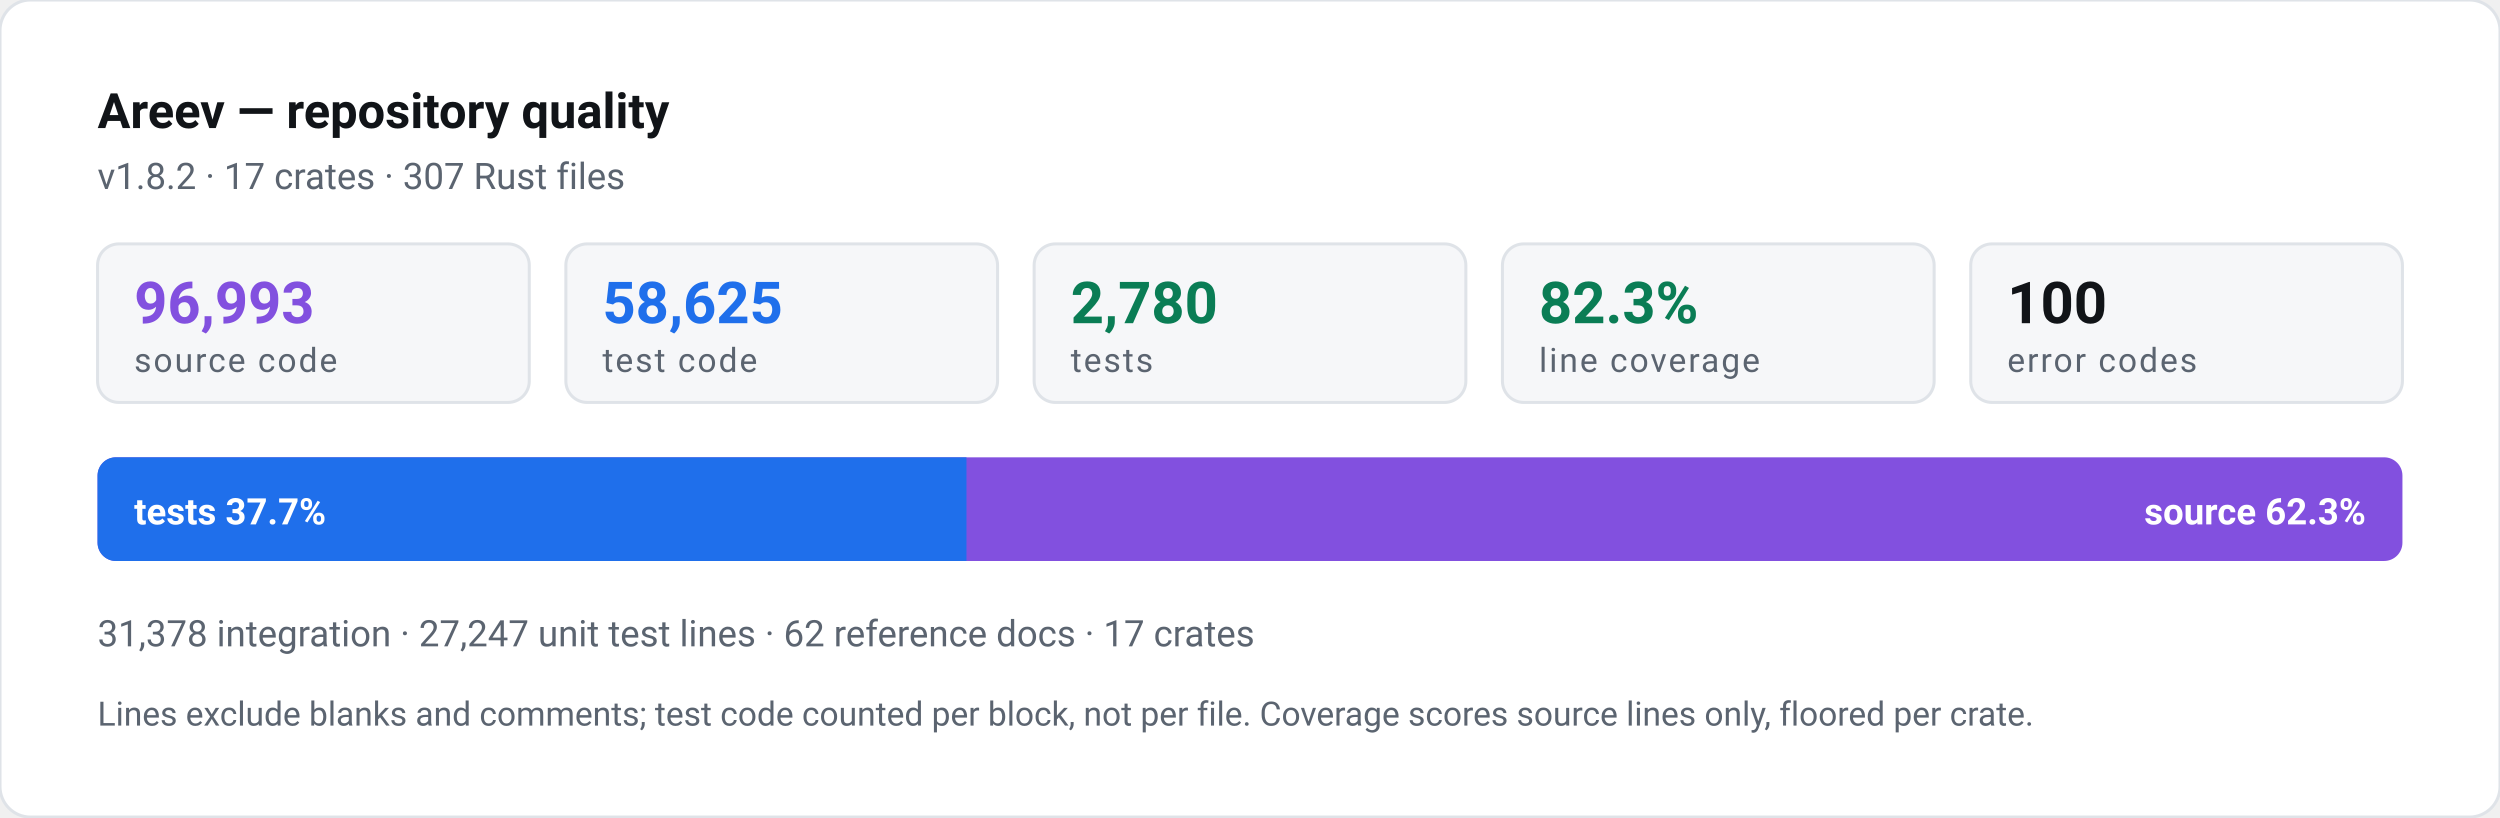
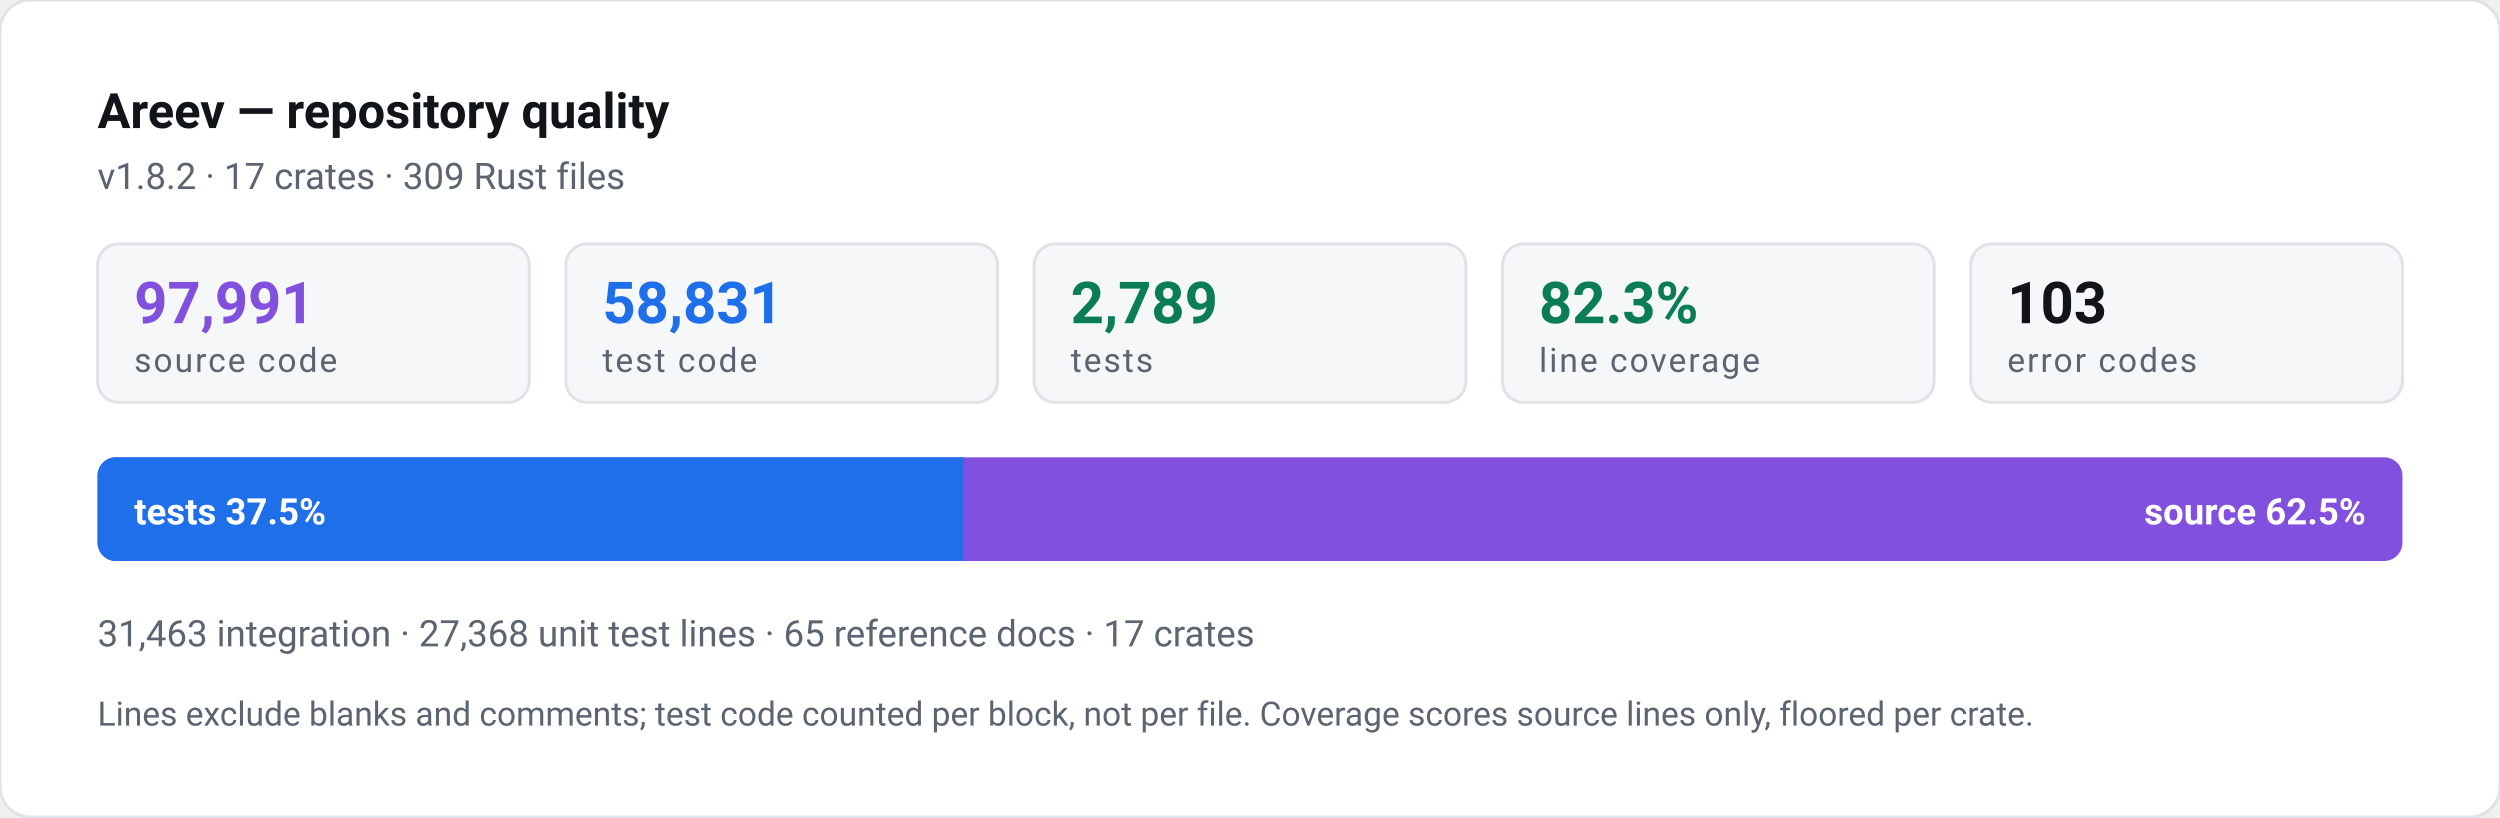
- <svg xmlns="http://www.w3.org/2000/svg" width="820" height="268" viewBox="0 0 820 268" role="img" aria-label="Areev repository quality: 58,625 lines of test code against 96,993 lines of source, 2,780 tests, 82.3% line coverage">
+ <svg xmlns="http://www.w3.org/2000/svg" width="820" height="268" viewBox="0 0 820 268" role="img" aria-label="Areev repository quality: 58,831 lines of test code against 97,991 lines of source, 2,789 tests, 82.3% line coverage">
  <style>text{font-family:ui-sans-serif,-apple-system,"Segoe UI",Roboto,Helvetica,Arial,sans-serif}.n{font-weight:700;font-variant-numeric:tabular-nums}.l{font-size:11px;letter-spacing:.06em;text-transform:uppercase}</style>
  <rect width="820" height="268" rx="10" fill="#ffffff" stroke="#dfe3e8" />
  <text x="32" y="42" class="n" font-size="16" fill="#111418">Areev — repository quality</text>
-   <text x="32" y="62" font-size="12" fill="#5b6470">v1.8.2 · 17 crates · 307 Rust files</text>
+   <text x="32" y="62" font-size="12" fill="#5b6470">v1.8.2 · 17 crates · 309 Rust files</text>
  <rect x="32.0" y="80" width="141.6" height="52" rx="7" fill="#f6f7f9" stroke="#dfe3e8" />
-   <text x="44.0" y="106" class="n" font-size="19" fill="#8250df">96,993</text>
+   <text x="44.0" y="106" class="n" font-size="19" fill="#8250df">97,991</text>
  <text x="44.0" y="122" class="l" fill="#5b6470">source code</text>
  <rect x="185.6" y="80" width="141.6" height="52" rx="7" fill="#f6f7f9" stroke="#dfe3e8" />
-   <text x="197.6" y="106" class="n" font-size="19" fill="#1f6feb">58,625</text>
+   <text x="197.6" y="106" class="n" font-size="19" fill="#1f6feb">58,831</text>
  <text x="197.6" y="122" class="l" fill="#5b6470">test code</text>
  <rect x="339.2" y="80" width="141.6" height="52" rx="7" fill="#f6f7f9" stroke="#dfe3e8" />
-   <text x="351.2" y="106" class="n" font-size="19" fill="#0a7d55">2,780</text>
+   <text x="351.2" y="106" class="n" font-size="19" fill="#0a7d55">2,789</text>
  <text x="351.2" y="122" class="l" fill="#5b6470">tests</text>
  <rect x="492.8" y="80" width="141.6" height="52" rx="7" fill="#f6f7f9" stroke="#dfe3e8" />
  <text x="504.8" y="106" class="n" font-size="19" fill="#0a7d55">82.3%</text>
  <text x="504.8" y="122" class="l" fill="#5b6470">line coverage</text>
  <rect x="646.4" y="80" width="141.6" height="52" rx="7" fill="#f6f7f9" stroke="#dfe3e8" />
-   <text x="658.4" y="106" class="n" font-size="19" fill="#111418">100</text>
+   <text x="658.4" y="106" class="n" font-size="19" fill="#111418">103</text>
  <text x="658.4" y="122" class="l" fill="#5b6470">error codes</text>
  <rect x="32" y="150" width="756" height="34" rx="6" fill="#8250df" />
-   <path d="M32 156a6 6 0 0 1 6-6h279v34h-279a6 6 0 0 1-6-6z" fill="#1f6feb" />
-   <text x="44" y="172" class="n" font-size="12" fill="#ffffff">tests 37.7%</text>
-   <text x="776" y="172" class="n" font-size="12" fill="#ffffff" text-anchor="end">source 62.3%</text>
-   <text x="32" y="212" font-size="12" fill="#5b6470">31,378 integration · 27,247 unit test lines · 62 reference docs · 17 crates</text>
+   <path d="M32 156a6 6 0 0 1 6-6h278v34h-278a6 6 0 0 1-6-6z" fill="#1f6feb" />
+   <text x="44" y="172" class="n" font-size="12" fill="#ffffff">tests 37.5%</text>
+   <text x="776" y="172" class="n" font-size="12" fill="#ffffff" text-anchor="end">source 62.5%</text>
+   <text x="32" y="212" font-size="12" fill="#5b6470">31,463 integration · 27,368 unit test lines · 65 reference docs · 17 crates</text>
  <text x="32" y="238" font-size="11" fill="#5b6470">Lines exclude blanks and comments; test code counted per block, not per file. Coverage scores source lines only, floored per crate.</text>
</svg>
